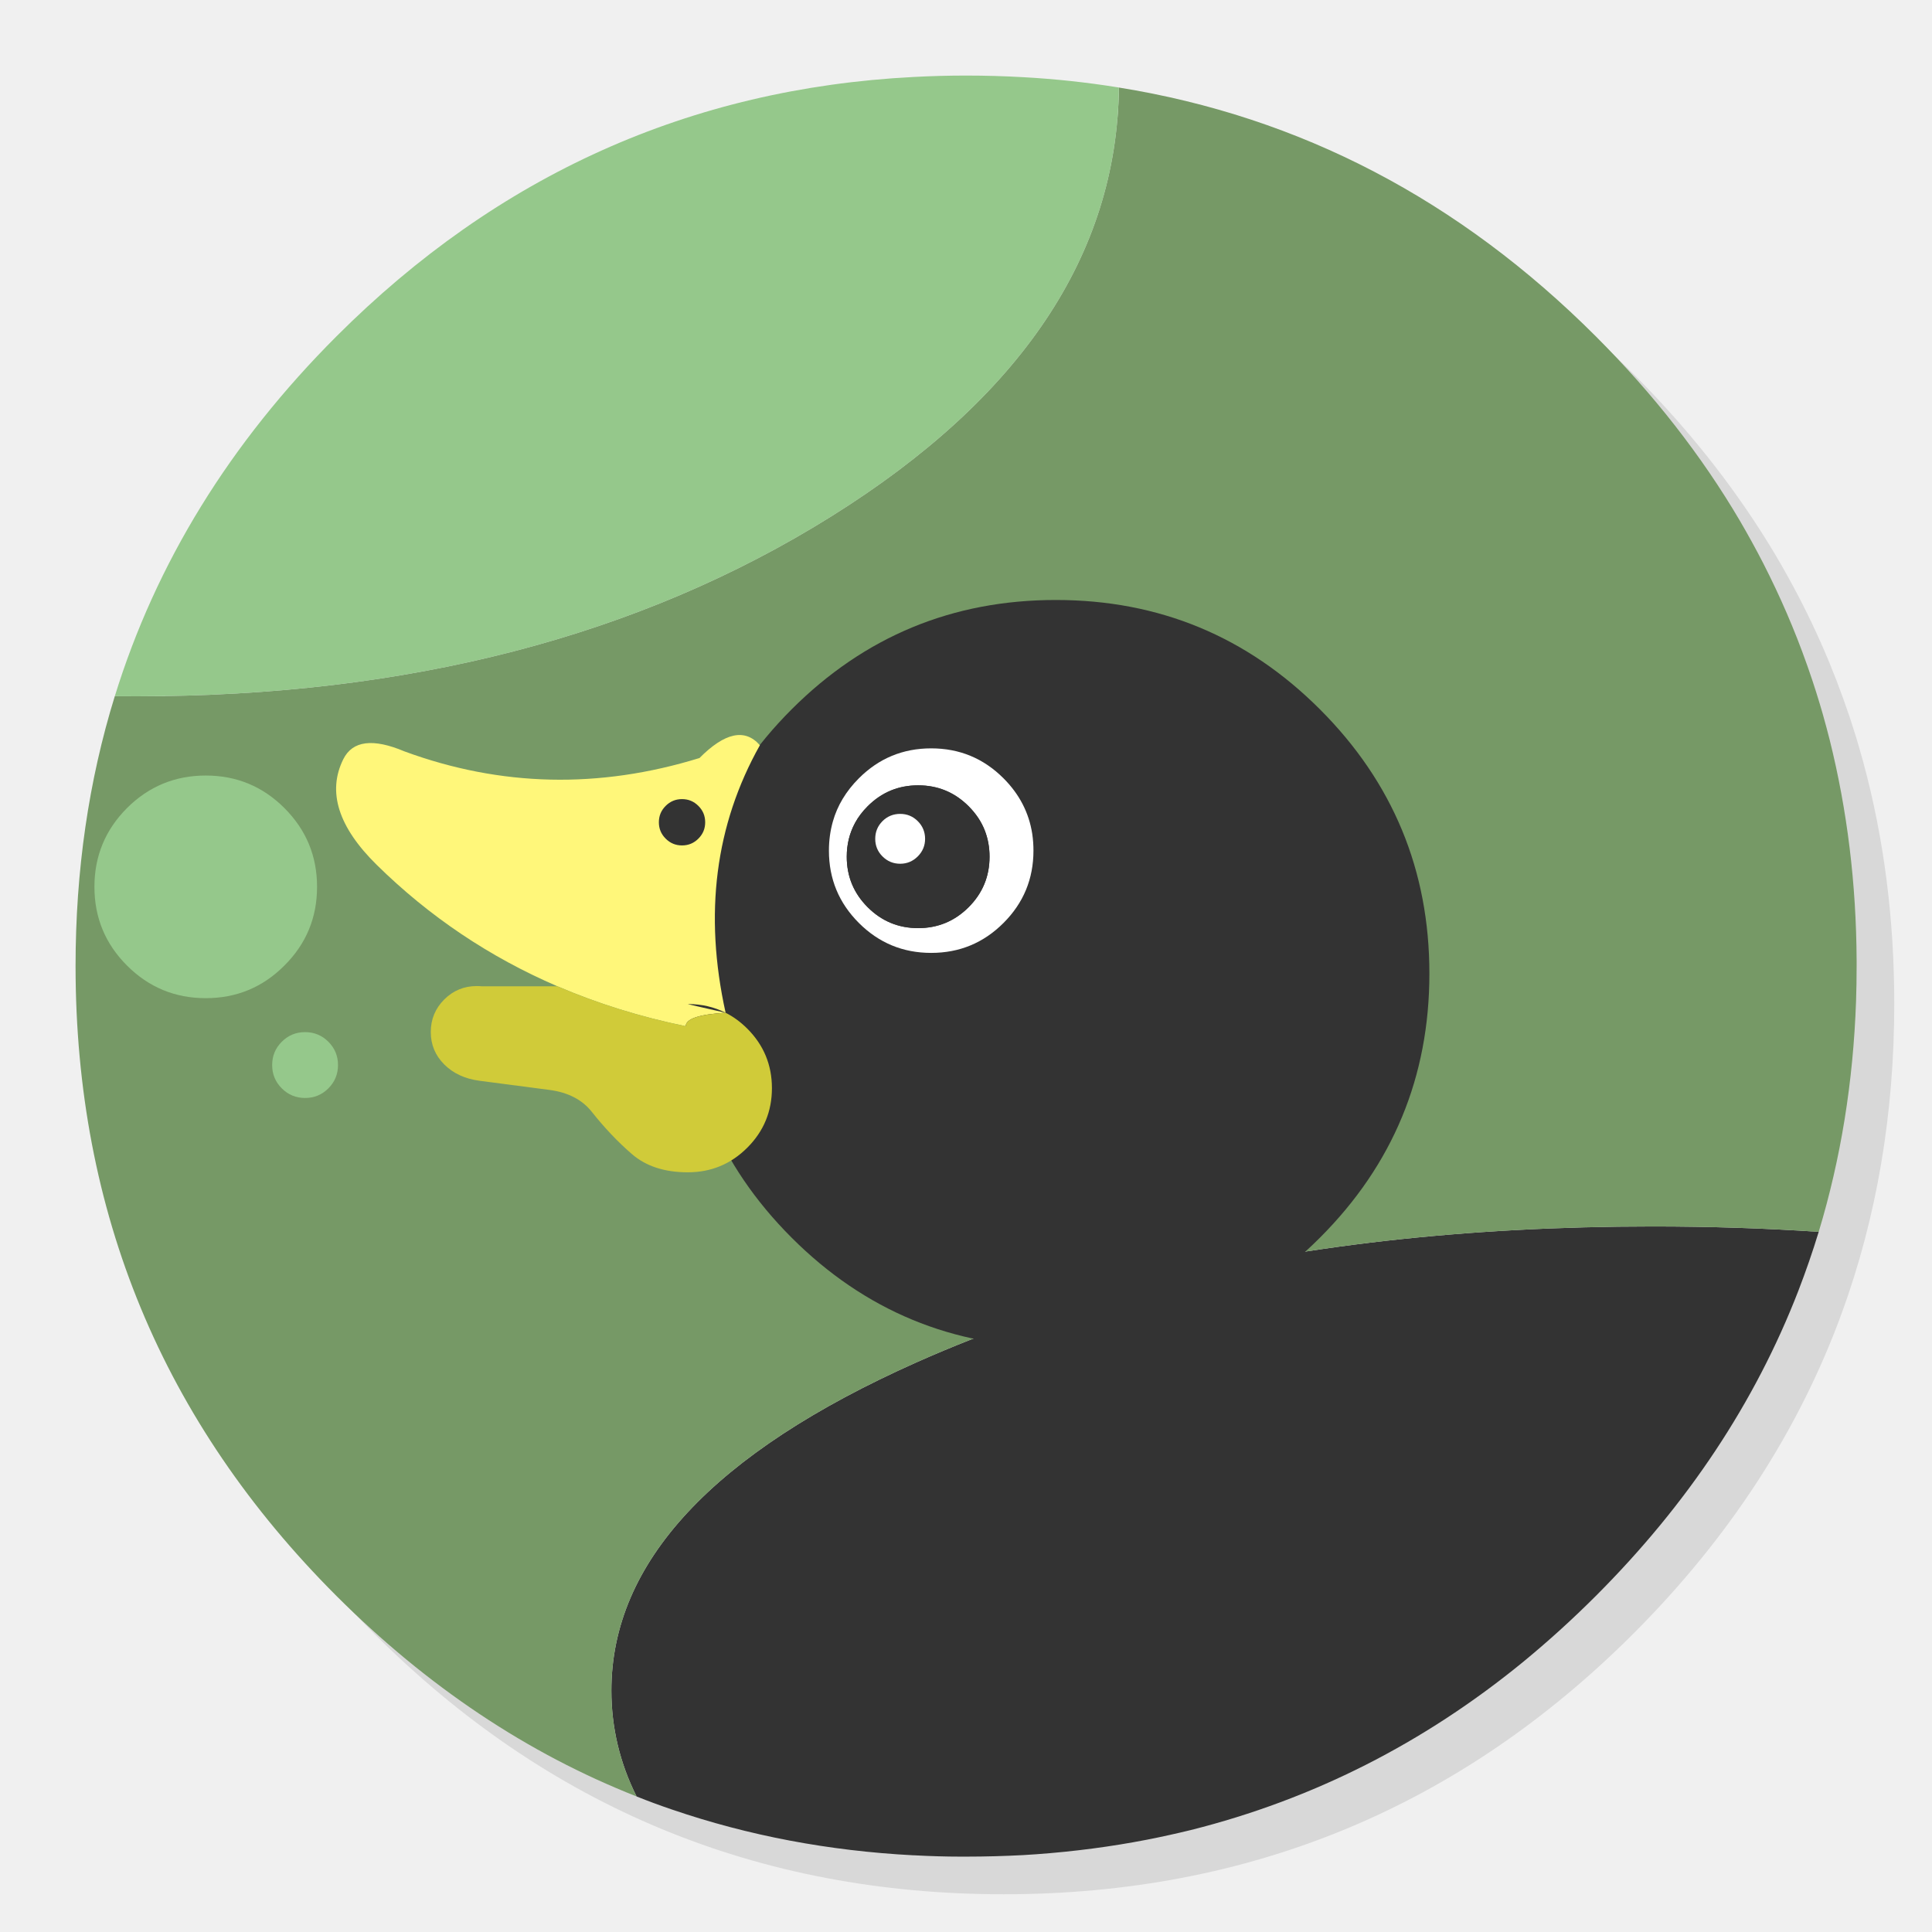
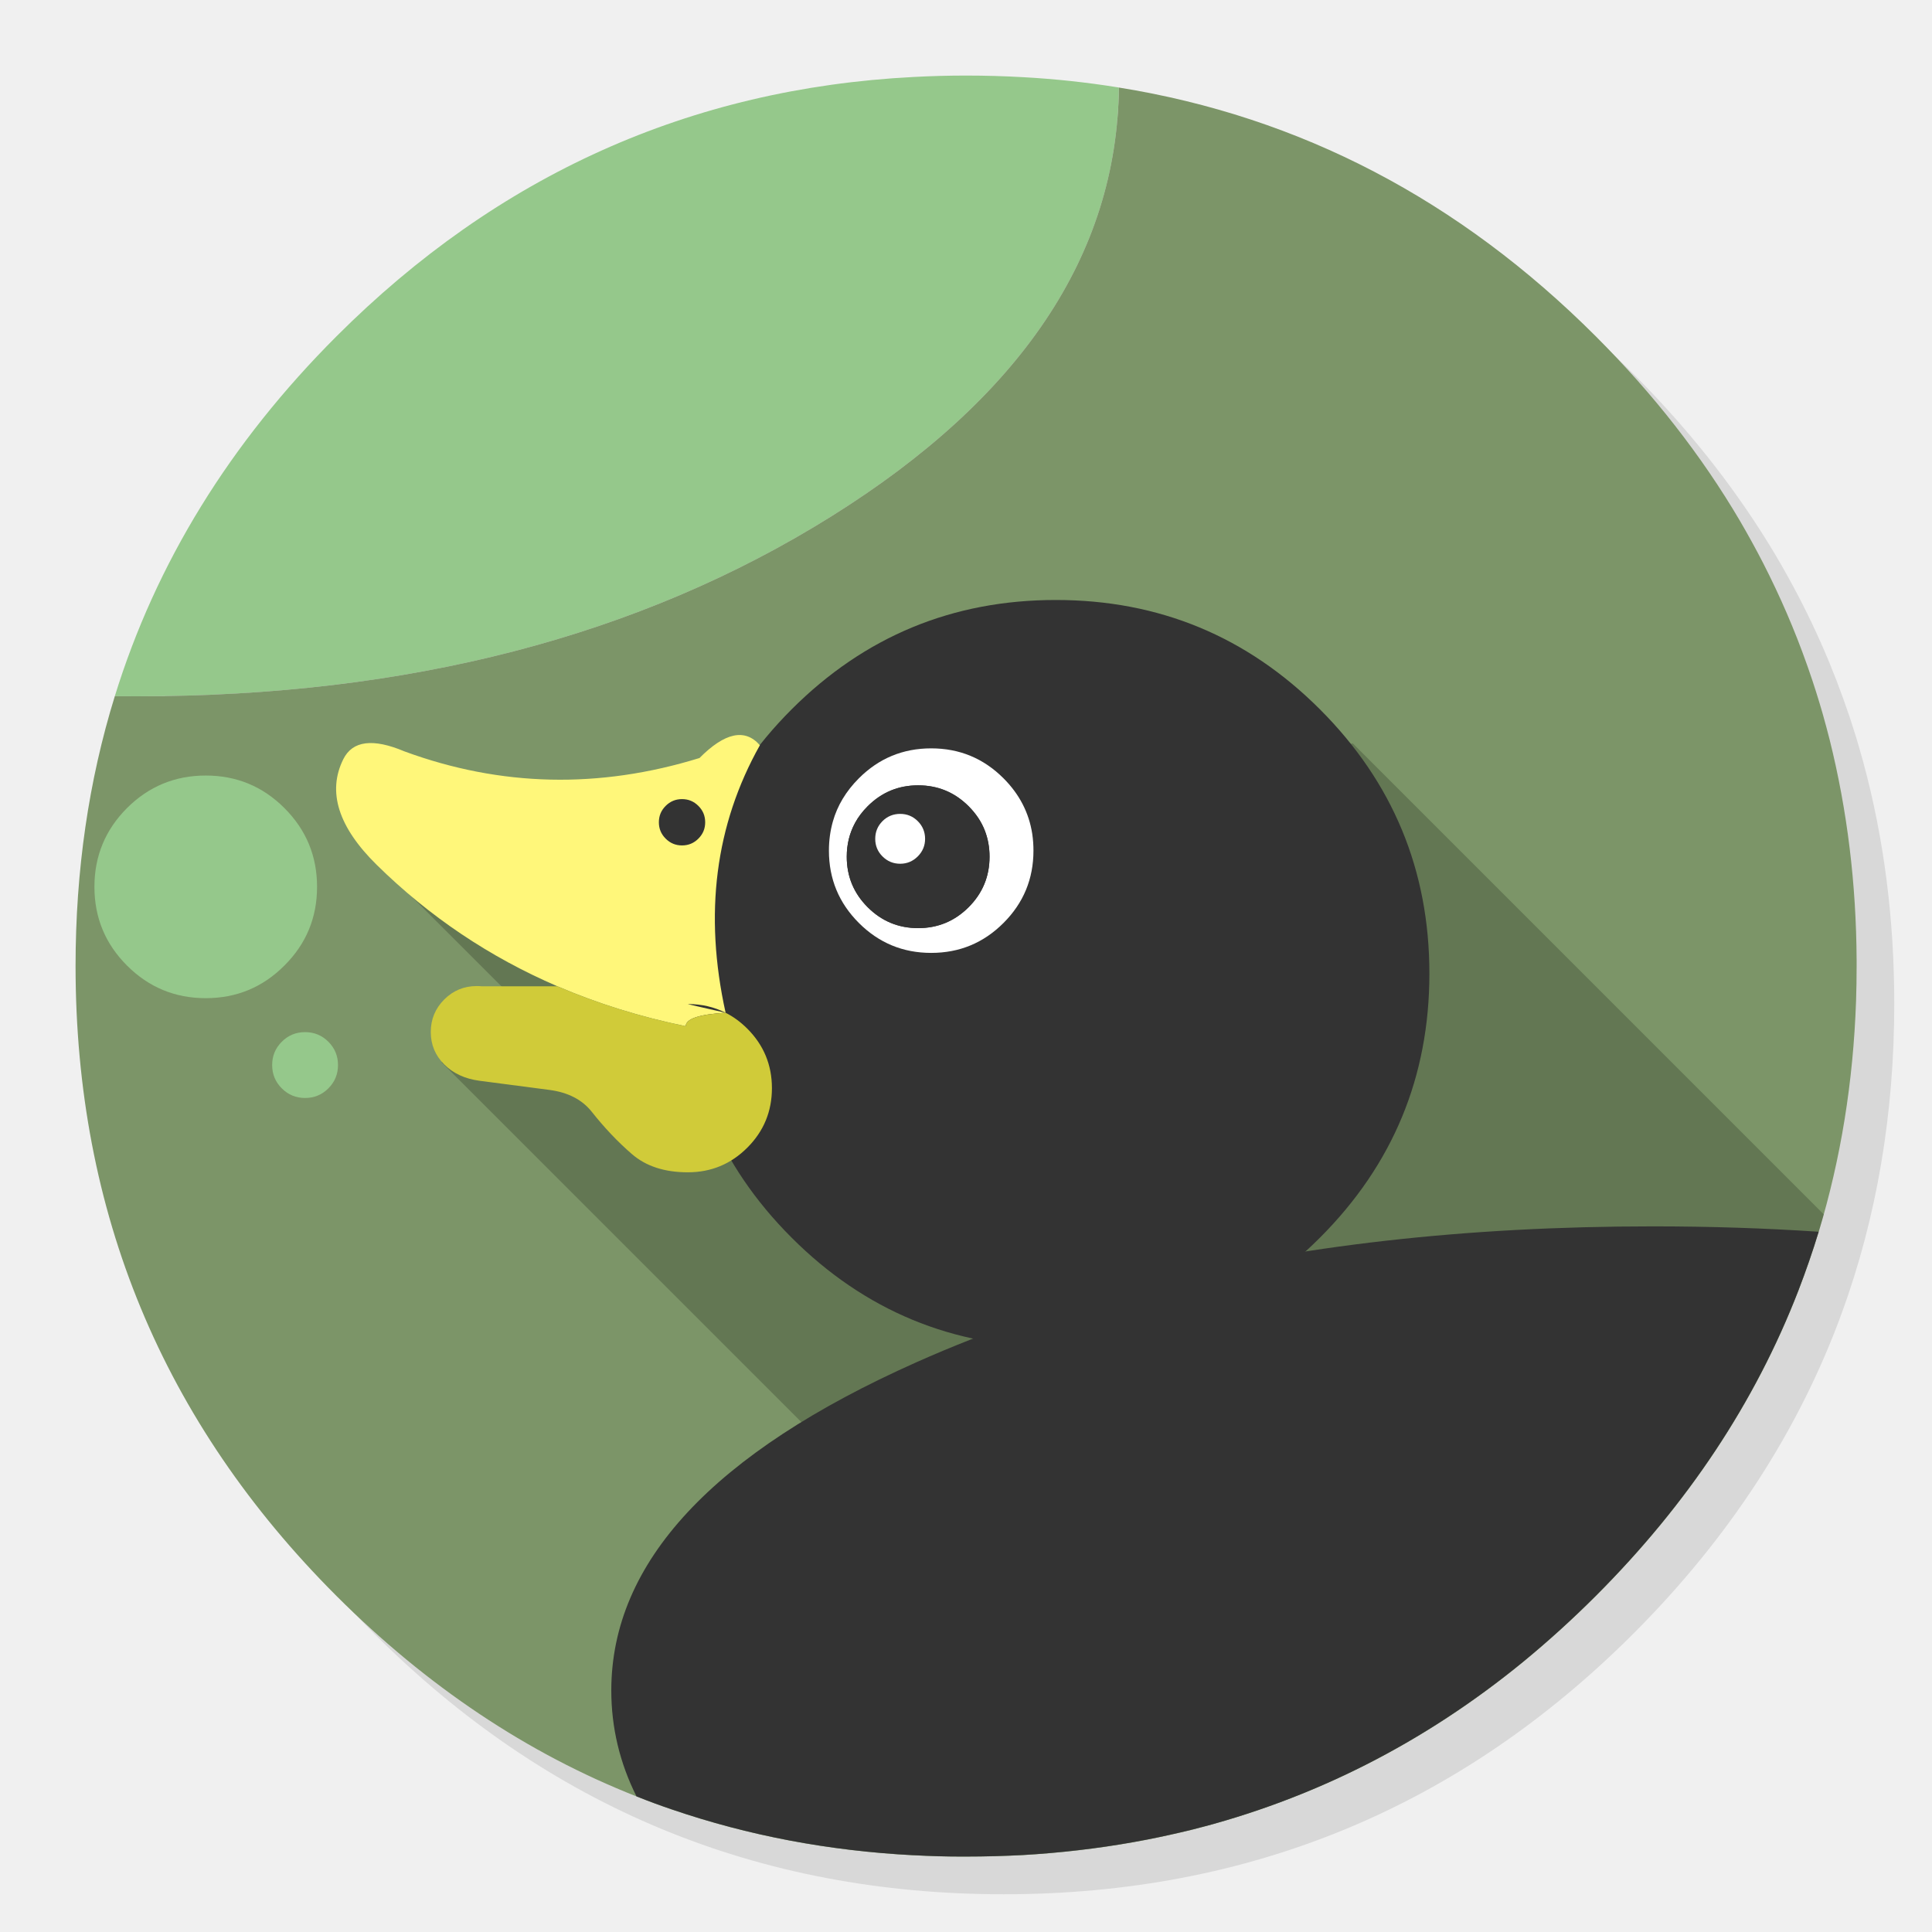
<svg xmlns="http://www.w3.org/2000/svg" id="Adium" image-rendering="optimizeSpeed" baseProfile="basic" version="1.1" style="background-color:#ffffff" x="0px" y="0px" width="1024px" height="1024px" viewBox="0 0 1024 1024" enable-background="new 0 0 1024 1024">
  <defs transform="matrix(1 0 0 1 0 0) " />
  <g id="shadow">
    <g id="shape">
      <path id="path" fill="#000000" fill-opacity="0.098" d="M969.65,351.3 Q961.05,330.45 950.25,310.45 C946.2,302.9 941.9,295.4 937.35,288.05 917.8,256.35 893.95,226.4 865.8,198.25 773.65,106.1 662.35,60 532,60 401.65,60 290.4,106.1 198.25,198.25 106.1,290.4 60,401.65 60,532 60,662.35 106.1,773.65 198.25,865.8 290.4,957.95 401.65,1004 532,1004 662.35,1004 773.65,957.95 865.8,865.8 916.55,815 953.35,758.4 976.15,696.05 994.7,645.2 1004,590.55 1004,532 1004,487.1 998.55,444.45 987.6,404.05 986.35,399.5 985.05,394.95 983.7,390.45 979.6,377.15 974.9,364.1 969.65,351.3z" />
    </g>
  </g>
  <g id="circle">
    <g id="shape2">
-       <path id="path1" fill="#333333" fill-opacity="1" d="M953.2,684.05 C957.15,673.8 960.75,663.4 963.95,652.9 935.6,651 906.25,650.05 876.05,650.05 777.05,650.05 687.45,660.2 607.05,680.5 564,691.35 523.5,705.25 485.7,722.1 377.95,770.15 324.05,828.1 324.05,896.05 324.05,915.7 328.55,934.5 337.4,952.15 343.85,954.75 350,957 356.2,959.1 396.7,972.95 439.25,981 484.15,983.35 484.3,983.35 484.4,983.35 484.55,983.35 493.05,983.8 501.15,984.05 509.05,984.05 510.25,984.05 511.15,984.05 512.05,984.05 522.35,984.05 532.55,983.75 542.15,983.25 544.65,983.1 546.9,982.95 549.1,982.8 569.3,981.35 589,978.75 607.8,975.1 615.75,973.55 623.6,971.8 631.2,969.95 695.9,953.7 754.55,924 807.35,880.8 820.6,869.9 833.4,858.3 845.85,845.85 894.45,797.25 930.25,743.35 953.2,684.05z" />
-       <path id="path2" fill="#769966" fill-opacity="1" d="M966.1,378.45 C963.85,370.6 961.35,362.65 958.55,354.65 958.25,353.9 957.95,353 957.65,352.1 951.2,333.85 943.5,316.05 934.5,298.45 930.7,291.05 926.55,283.5 922.2,276.05 901.9,241.55 876.4,208.85 845.85,178.3 773.4,105.85 689.1,61.85 593.05,46.4 592,135.05 541.15,210.85 440.6,273.7 338.95,337.25 216.3,369.05 72.55,369.05 68.65,369.05 64.75,369.05 60.85,369 L60.85,368.975 Q40.05,436.208 40.05,512.05 C40.05,642.4 86.15,753.7 178.3,845.85 226.35,893.85 279.6,929.4 337.4,952.15 328.55,934.5 324.05,915.7 324.05,896.05 324.05,828.1 377.95,770.15 485.7,722.1 523.5,705.25 564,691.35 607.05,680.5 687.45,660.2 777.05,650.05 876.05,650.05 906.25,650.05 935.6,651 963.95,652.9 975.65,614.25 982.25,573.5 983.75,530.55 983.95,524.5 984.05,518.3 984.05,512.05 984.05,511.4 984.05,510.7 984.05,510.05 984.05,509.7 984.05,509.4 984.05,509.05 983.85,468.4 979.1,429.55 969.75,392.05 968.65,387.7 967.4,383.05 966.1,378.45z" />
-       <path id="path3" fill="#95C88B" fill-opacity="1" d="M593.05,46.4 C592.75,46.35 592.45,46.3 592.2,46.25 575.95,43.65 559.4,41.85 542.15,40.9 532.45,40.35 522.3,40.05 512.05,40.05 502.7,40.05 493.45,40.3 484.15,40.8 365.8,46.9 263.85,92.75 178.3,178.3 121.8,234.8 82.65,298.45 60.85,369 64.75,369.05 68.65,369.05 72.55,369.05 216.3,369.05 338.95,337.25 440.6,273.7 541.15,210.85 592,135.05 593.05,46.4z" />
+       <path id="path1" fill="#95C88B" fill-opacity="1" d="M593.05,46.4 C592.75,46.35 592.45,46.3 592.2,46.25 575.95,43.65 559.4,41.85 542.15,40.9 532.45,40.35 522.3,40.05 512.05,40.05 502.7,40.05 493.45,40.3 484.15,40.8 365.8,46.9 263.85,92.75 178.3,178.3 121.8,234.8 82.65,298.45 60.85,369 64.75,369.05 68.65,369.05 72.55,369.05 216.3,369.05 338.95,337.25 440.6,273.7 541.15,210.85 592,135.05 593.05,46.4z" />
+       <path id="path2" fill="#7C9568" fill-opacity="1" d="M966.1,378.45 C963.85,370.6 961.35,362.65 958.55,354.65 958.25,353.9 957.95,353 957.65,352.1 951.2,333.85 943.5,316.05 934.5,298.45 930.7,291.05 926.55,283.5 922.2,276.05 901.9,241.55 876.4,208.85 845.85,178.3 773.4,105.85 689.1,61.85 593.05,46.4 592,135.05 541.15,210.85 440.6,273.7 338.95,337.25 216.3,369.05 72.55,369.05 68.65,369.05 64.75,369.05 60.85,369 Q40.05,436.2 40.05,512.05 C40.05,642.4 86.15,753.7 178.3,845.85 226.35,893.85 279.6,929.4 337.4,952.15 343.85,954.75 350,957 356.2,959.1 396.7,972.95 439.25,981 484.15,983.35 484.3,983.35 484.4,983.35 484.55,983.35 493.05,983.8 501.15,984.05 509.05,984.05 510.25,984.05 511.15,984.05 512.05,984.05 522.35,984.05 532.55,983.75 542.15,983.25 544.65,983.1 546.9,982.95 549.1,982.8 569.3,981.35 589,978.75 607.8,975.1 615.75,973.55 623.6,971.8 631.2,969.95 695.9,953.7 754.55,924 807.35,880.8 820.6,869.9 833.4,858.3 845.85,845.85 894.45,797.25 930.25,743.35 953.2,684.05 957.15,673.8 960.75,663.4 963.95,652.9 975.65,614.25 982.25,573.5 983.75,530.55 983.95,524.5 984.05,518.3 984.05,512.05 984.05,511.4 984.05,510.7 984.05,510.05 984.05,509.7 984.05,509.4 984.05,509.05 983.85,468.4 979.1,429.55 969.75,392.05 968.65,387.7 967.4,383.05 966.1,378.45z" />
+     </g>
+   </g>
+   <g id="circle1">
+     <g id="shape6">
+       <path id="path3" fill="#000000" fill-opacity="0.2" d="M963.95,652.9 Q965.348,648.294 966.65,643.65 L717.05,394.05 213.05,470.05 277.45,534.45 234.05,563.05 638.95,967.95 C700.7,951.25 756.7,922.25 807.35,880.8 820.6,869.9 833.4,858.3 845.85,845.85 894.45,797.25 930.25,743.35 953.2,684.05 957.15,673.8 960.75,663.4 963.95,652.9z" />
+     </g>
+   </g>
+   <g id="circle2">
+     <g id="Symbole.__2026_1" overflow="visible">
+       <g id="Calque.__213">
+         <g id="shape37">
+           <path id="path31" fill="#333333" fill-opacity="1" d="M953.15,684 C957.1,673.75 960.7,663.35 963.9,652.85 935.55,650.95 906.2,650 876,650 777,650 687.4,660.15 607,680.45 563.95,691.3 523.45,705.2 485.65,722.05 377.9,770.1 324,828.05 324,896 324,915.65 328.5,934.45 337.35,952.1 343.8,954.7 349.95,956.95 356.15,959.05 396.65,972.9 439.2,980.95 484.1,983.3 484.25,983.3 484.35,983.3 484.5,983.3 493,983.75 501.1,984 509,984 Q510.5,984 512,984 C522.3,984 532.5,983.7 542.1,983.2 544.6,983.05 546.85,982.9 549.05,982.75 569.25,981.3 588.95,978.7 607.75,975.05 615.7,973.5 623.55,971.75 631.15,969.9 695.85,953.65 754.5,923.95 807.3,880.75 820.55,869.85 833.35,858.25 845.8,845.8 894.4,797.2 930.2,743.3 953.15,684z" />
+         </g>
+       </g>
    </g>
  </g>
  <g id="bubles">
-     <g id="shape7">
-       <path id="path4" fill="#95C88B" fill-opacity="1" d="M150.75,428.3 C139.25,416.8 125.35,411.05 109.05,411.05 92.75,411.05 78.85,416.8 67.3,428.3 55.8,439.85 50.05,453.75 50.05,470.05 50.05,486.35 55.8,500.25 67.3,511.75 78.85,523.3 92.75,529.05 109.05,529.05 125.35,529.05 139.25,523.3 150.75,511.75 162.3,500.25 168.05,486.35 168.05,470.05 168.05,453.75 162.3,439.85 150.75,428.3z M174.05,576.85 Q179.15,571.75 179.15,564.5 C179.15,559.65 177.45,555.55 174.05,552.15 170.65,548.75 166.55,547.05 161.7,547.05 156.85,547.05 152.75,548.75 149.35,552.15 145.95,555.55 144.25,559.65 144.25,564.5 144.25,569.35 145.95,573.45 149.35,576.85 152.75,580.25 156.85,581.95 161.7,581.95 166.55,581.95 170.65,580.25 174.05,576.85z" />
+     <g id="shape8">
+       <path id="path4" fill="#95C88B" fill-opacity="1" d="M174.05,576.85 Q179.15,571.75 179.15,564.5 C179.15,559.65 177.45,555.55 174.05,552.15 170.65,548.75 166.55,547.05 161.7,547.05 156.85,547.05 152.75,548.75 149.35,552.15 145.95,555.55 144.25,559.65 144.25,564.5 144.25,569.35 145.95,573.45 149.35,576.85 152.75,580.25 156.85,581.95 161.7,581.95 166.55,581.95 170.65,580.25 174.05,576.85z M150.75,428.3 C139.25,416.8 125.35,411.05 109.05,411.05 92.75,411.05 78.85,416.8 67.3,428.3 55.8,439.85 50.05,453.75 50.05,470.05 50.05,486.35 55.8,500.25 67.3,511.75 78.85,523.3 92.75,529.05 109.05,529.05 125.35,529.05 139.25,523.3 150.75,511.75 162.3,500.25 168.05,486.35 168.05,470.05 168.05,453.75 162.3,439.85 150.75,428.3z" />
    </g>
  </g>
  <g id="head">
-     <g id="Symbole.__2024_1" overflow="visible">
-       <g id="Calque.__212">
-         <g id="Symbole.__2026_2" overflow="visible">
-           <g id="Calque.__213">
-             <g id="shape34">
-               <path id="path30" fill="#333333" fill-opacity="1" d="M699.598,375.969 Q641.631,318.001 559.608,318.001 C504.913,318.001 458.236,337.31 419.578,375.969 380.919,414.628 361.61,461.305 361.61,516 361.61,570.695 380.919,617.331 419.578,655.99 458.236,694.649 504.913,713.999 559.608,713.999 614.304,713.999 660.94,694.649 699.598,655.99 738.257,617.331 757.607,570.695 757.607,516 757.607,461.305 738.257,414.628 699.598,375.969z" />
+     <g id="Symbole.__2028_1" overflow="visible">
+       <g id="Calque.__214">
+         <g id="Symbole.__2030_2" overflow="visible">
+           <g id="Calque.__215">
+             <g id="shape38">
+               <path id="path32" fill="#333333" fill-opacity="1" d="M699.598,375.969 Q641.631,318.001 559.608,318.001 C504.913,318.001 458.236,337.31 419.578,375.969 380.919,414.628 361.61,461.305 361.61,516 361.61,570.695 380.919,617.331 419.578,655.99 458.236,694.649 504.913,713.999 559.608,713.999 614.304,713.999 660.94,694.649 699.598,655.99 738.257,617.331 757.607,570.695 757.607,516 757.607,461.305 738.257,414.628 699.598,375.969z" />
            </g>
-             <g id="Symbole.__2030_4" overflow="visible">
-               <g id="Calque.__214">
-                 <g id="shape35">
-                   <path id="path31" fill="#FFF77A" fill-opacity="1" d="M370.559,401.951 L370.681,401.787 C317.5,418.192 265.423,417.005 214.41,398.269 197.678,391.192 186.837,392.583 181.969,402.36 173.378,419.623 179.269,438.319 199.682,458.405 227.541,485.814 259.45,507.25 295.45,522.754 316.682,531.877 339.345,538.954 363.44,543.904 363.481,539.977 370.559,537.604 384.59,536.786 370.968,533.718 364.3,532.163 364.545,532.163 371.868,532.163 378.536,533.718 384.59,536.786 373.013,484.423 379.068,437.173 402.754,394.996 394.858,385.914 384.099,388.246 370.559,401.951z" />
-                   <path id="path32" fill="#D0CB39" fill-opacity="1" d="M384.59,536.786 C370.559,537.604 363.481,539.977 363.44,543.904 339.345,538.954 316.682,531.877 295.45,522.754 L255.318,522.754 C254.459,522.673 253.559,522.632 252.659,522.632 245.95,522.632 240.223,525.004 235.437,529.75 230.691,534.536 228.319,540.263 228.319,546.972 228.319,553.681 230.691,559.409 235.437,564.154 240.223,568.94 246.441,571.804 254.132,572.827 261.823,573.809 274.218,575.445 291.318,577.695 301.095,579.004 308.541,582.849 313.614,589.231 320.323,597.699 327.4,605.186 334.886,611.649 342.331,618.113 352.231,621.345 364.545,621.345 376.859,621.345 387.372,617.008 396.086,608.295 404.799,599.581 409.136,589.068 409.136,576.754 409.136,564.441 404.799,553.927 396.086,545.213 392.527,541.654 388.722,538.873 384.59,536.786z" />
+             <g id="Symbole.__2034_4" overflow="visible">
+               <g id="Calque.__216">
+                 <g id="shape39">
+                   <path id="path33" fill="#FFF77A" fill-opacity="1" d="M370.559,401.951 L370.681,401.787 C317.5,418.192 265.423,417.005 214.41,398.269 197.678,391.192 186.837,392.583 181.969,402.36 173.378,419.623 179.269,438.319 199.682,458.405 227.541,485.814 259.45,507.25 295.45,522.754 316.682,531.877 339.345,538.954 363.44,543.904 363.481,539.977 370.559,537.604 384.59,536.786 370.968,533.718 364.3,532.163 364.545,532.163 371.868,532.163 378.536,533.718 384.59,536.786 373.013,484.423 379.068,437.173 402.754,394.996 394.858,385.914 384.099,388.246 370.559,401.951z" />
+                   <path id="path34" fill="#D0CB39" fill-opacity="1" d="M384.59,536.786 C370.559,537.604 363.481,539.977 363.44,543.904 339.345,538.954 316.682,531.877 295.45,522.754 L255.318,522.754 C254.459,522.673 253.559,522.632 252.659,522.632 245.95,522.632 240.223,525.004 235.437,529.75 230.691,534.536 228.319,540.263 228.319,546.972 228.319,553.681 230.691,559.409 235.437,564.154 240.223,568.94 246.441,571.804 254.132,572.827 261.823,573.809 274.218,575.445 291.318,577.695 301.095,579.004 308.541,582.849 313.614,589.231 320.323,597.699 327.4,605.186 334.886,611.649 342.331,618.113 352.231,621.345 364.545,621.345 376.859,621.345 387.372,617.008 396.086,608.295 404.799,599.581 409.136,589.068 409.136,576.754 409.136,564.441 404.799,553.927 396.086,545.213 392.527,541.654 388.722,538.873 384.59,536.786z" />
                </g>
              </g>
            </g>
          </g>
-           <g id="Calque.__215">
-             <g id="shape36">
-               <path id="path33" fill="#333333" fill-opacity="1" d="M361.487,423.546 Q356.414,423.546 352.814,427.146 C350.401,429.56 349.214,432.423 349.214,435.819 349.214,439.214 350.401,442.078 352.814,444.491 355.228,446.905 358.092,448.091 361.487,448.091 364.883,448.091 367.746,446.905 370.16,444.491 372.573,442.078 373.76,439.214 373.76,435.819 373.76,432.423 372.573,429.56 370.16,427.146 367.746,424.732 364.883,423.546 361.487,423.546z" />
+           <g id="Calque.__217">
+             <g id="shape40">
+               <path id="path35" fill="#333333" fill-opacity="1" d="M361.487,423.546 Q356.414,423.546 352.814,427.146 C350.401,429.56 349.214,432.423 349.214,435.819 349.214,439.214 350.401,442.078 352.814,444.491 355.228,446.905 358.092,448.091 361.487,448.091 364.883,448.091 367.746,446.905 370.16,444.491 372.573,442.078 373.76,439.214 373.76,435.819 373.76,432.423 372.573,429.56 370.16,427.146 367.746,424.732 364.883,423.546 361.487,423.546z" />
            </g>
          </g>
        </g>
-         <g id="Symbole.__2028_2" overflow="visible">
-           <g id="Calque.__216">
-             <g id="shape37">
-               <path id="path34" fill="#FFFFFF" fill-opacity="1" d="M547.1,441.891 Q544.481,425.118 531.882,412.518 C521.286,401.923 508.523,396.646 493.55,396.646 478.577,396.646 465.814,401.923 455.218,412.518 448.428,419.309 443.805,427 441.432,435.427 440.041,440.377 439.346,445.45 439.346,450.85 439.346,465.823 444.623,478.586 455.218,489.182 465.814,499.777 478.577,505.054 493.55,505.054 508.523,505.054 521.286,499.777 531.882,489.182 542.477,478.586 547.754,465.823 547.754,450.85 547.754,447.823 547.55,444.877 547.1,441.891z M522.023,440.336 C523.659,444.632 524.477,449.173 524.477,454.082 524.477,464.514 520.795,473.432 513.391,480.836 505.986,488.241 497.068,491.922 486.636,491.922 476.205,491.922 467.287,488.241 459.882,480.836 452.478,473.432 448.796,464.514 448.796,454.082 448.796,447.577 450.228,441.646 453.214,436.123 454.85,433.096 457.1,430.109 459.882,427.327 467.287,419.923 476.205,416.241 486.636,416.241 497.068,416.241 505.986,419.923 513.391,427.327 517.318,431.255 520.223,435.632 522.023,440.336z" />
-               <path id="path35" fill="#333333" fill-opacity="1" d="M522.023,440.336 C520.223,435.632 517.318,431.255 513.391,427.327 505.986,419.923 497.068,416.241 486.636,416.241 476.205,416.241 467.287,419.923 459.882,427.327 457.1,430.109 454.85,433.096 453.214,436.123 450.228,441.646 448.796,447.577 448.796,454.082 448.796,464.514 452.478,473.432 459.882,480.836 467.287,488.241 476.205,491.922 486.636,491.922 497.068,491.922 505.986,488.241 513.391,480.836 520.795,473.432 524.477,464.514 524.477,454.082 524.477,449.173 523.659,444.632 522.023,440.336z M486.432,435.223 C489.009,437.8 490.318,440.95 490.318,444.591 490.318,448.232 489.009,451.341 486.432,453.918 483.855,456.495 480.746,457.804 477.105,457.804 473.464,457.804 470.314,456.495 467.737,453.918 465.159,451.341 463.891,448.232 463.891,444.591 463.891,440.95 465.159,437.8 467.737,435.223 470.314,432.646 473.464,431.377 477.105,431.377 480.746,431.377 483.855,432.646 486.432,435.223z" />
-               <path id="path36" fill="#FFFFFF" fill-opacity="1" d="M486.432,435.223 C483.855,432.646 480.746,431.377 477.105,431.377 473.464,431.377 470.314,432.646 467.737,435.223 465.159,437.8 463.891,440.95 463.891,444.591 463.891,448.232 465.159,451.341 467.737,453.918 470.314,456.495 473.464,457.804 477.105,457.804 480.746,457.804 483.855,456.495 486.432,453.918 489.009,451.341 490.318,448.232 490.318,444.591 490.318,440.95 489.009,437.8 486.432,435.223z" />
+         <g id="Symbole.__2032_2" overflow="visible">
+           <g id="Calque.__218">
+             <g id="shape41">
+               <path id="path36" fill="#FFFFFF" fill-opacity="1" d="M547.1,441.891 Q544.481,425.118 531.882,412.518 C521.286,401.923 508.523,396.646 493.55,396.646 478.577,396.646 465.814,401.923 455.218,412.518 448.428,419.309 443.805,427 441.432,435.427 440.041,440.377 439.346,445.45 439.346,450.85 439.346,465.823 444.623,478.586 455.218,489.182 465.814,499.777 478.577,505.054 493.55,505.054 508.523,505.054 521.286,499.777 531.882,489.182 542.477,478.586 547.754,465.823 547.754,450.85 547.754,447.823 547.55,444.877 547.1,441.891z M522.023,440.336 C523.659,444.632 524.477,449.173 524.477,454.082 524.477,464.514 520.795,473.432 513.391,480.836 505.986,488.241 497.068,491.922 486.636,491.922 476.205,491.922 467.287,488.241 459.882,480.836 452.478,473.432 448.796,464.514 448.796,454.082 448.796,447.577 450.228,441.646 453.214,436.123 454.85,433.096 457.1,430.109 459.882,427.327 467.287,419.923 476.205,416.241 486.636,416.241 497.068,416.241 505.986,419.923 513.391,427.327 517.318,431.255 520.223,435.632 522.023,440.336z" />
+               <path id="path37" fill="#333333" fill-opacity="1" d="M522.023,440.336 C520.223,435.632 517.318,431.255 513.391,427.327 505.986,419.923 497.068,416.241 486.636,416.241 476.205,416.241 467.287,419.923 459.882,427.327 457.1,430.109 454.85,433.096 453.214,436.123 450.228,441.646 448.796,447.577 448.796,454.082 448.796,464.514 452.478,473.432 459.882,480.836 467.287,488.241 476.205,491.922 486.636,491.922 497.068,491.922 505.986,488.241 513.391,480.836 520.795,473.432 524.477,464.514 524.477,454.082 524.477,449.173 523.659,444.632 522.023,440.336z M486.432,435.223 C489.009,437.8 490.318,440.95 490.318,444.591 490.318,448.232 489.009,451.341 486.432,453.918 483.855,456.495 480.746,457.804 477.105,457.804 473.464,457.804 470.314,456.495 467.737,453.918 465.159,451.341 463.891,448.232 463.891,444.591 463.891,440.95 465.159,437.8 467.737,435.223 470.314,432.646 473.464,431.377 477.105,431.377 480.746,431.377 483.855,432.646 486.432,435.223z" />
+               <path id="path38" fill="#FFFFFF" fill-opacity="1" d="M486.432,435.223 C483.855,432.646 480.746,431.377 477.105,431.377 473.464,431.377 470.314,432.646 467.737,435.223 465.159,437.8 463.891,440.95 463.891,444.591 463.891,448.232 465.159,451.341 467.737,453.918 470.314,456.495 473.464,457.804 477.105,457.804 480.746,457.804 483.855,456.495 486.432,453.918 489.009,451.341 490.318,448.232 490.318,444.591 490.318,440.95 489.009,437.8 486.432,435.223z" />
            </g>
          </g>
        </g>
      </g>
    </g>
  </g>
</svg>
